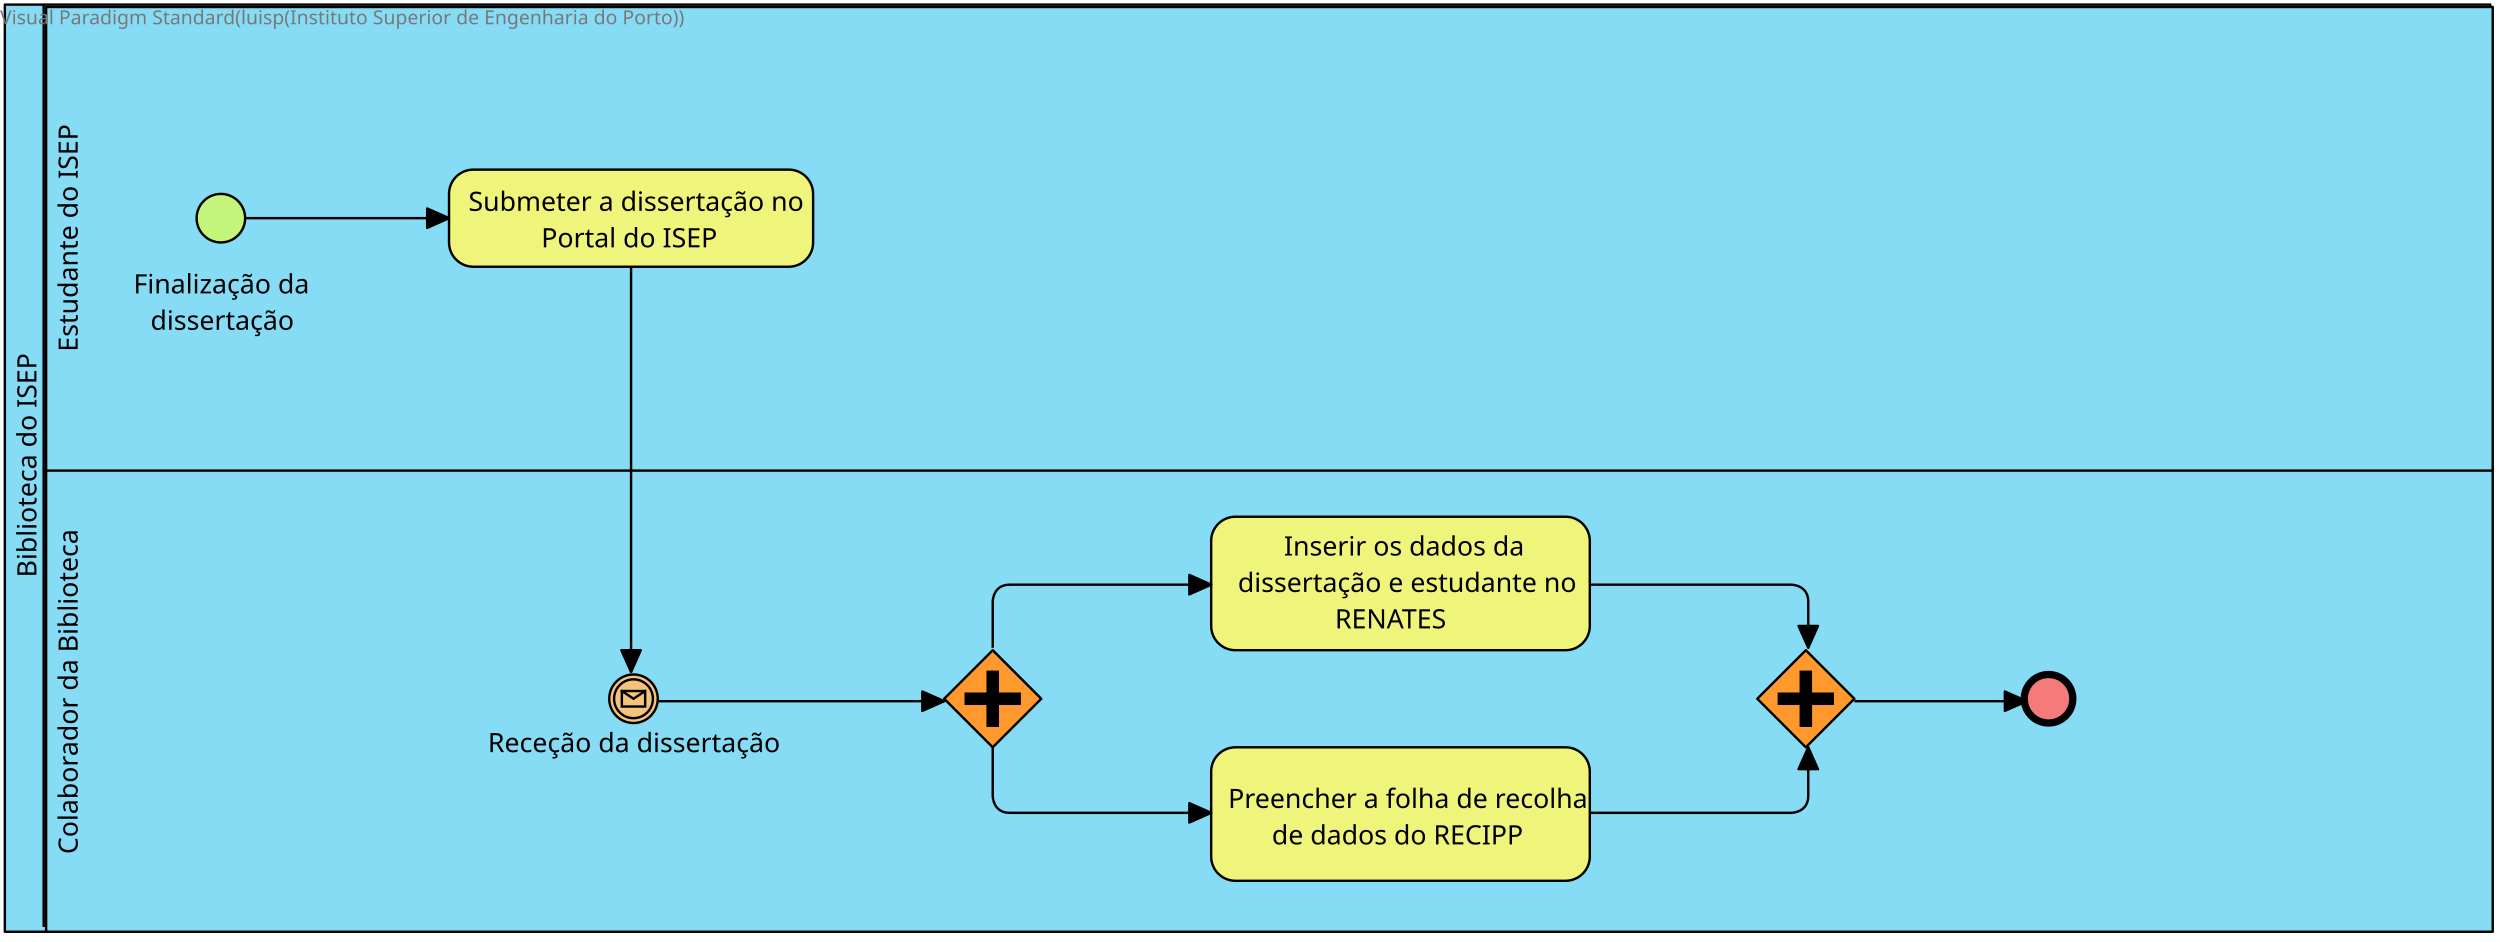
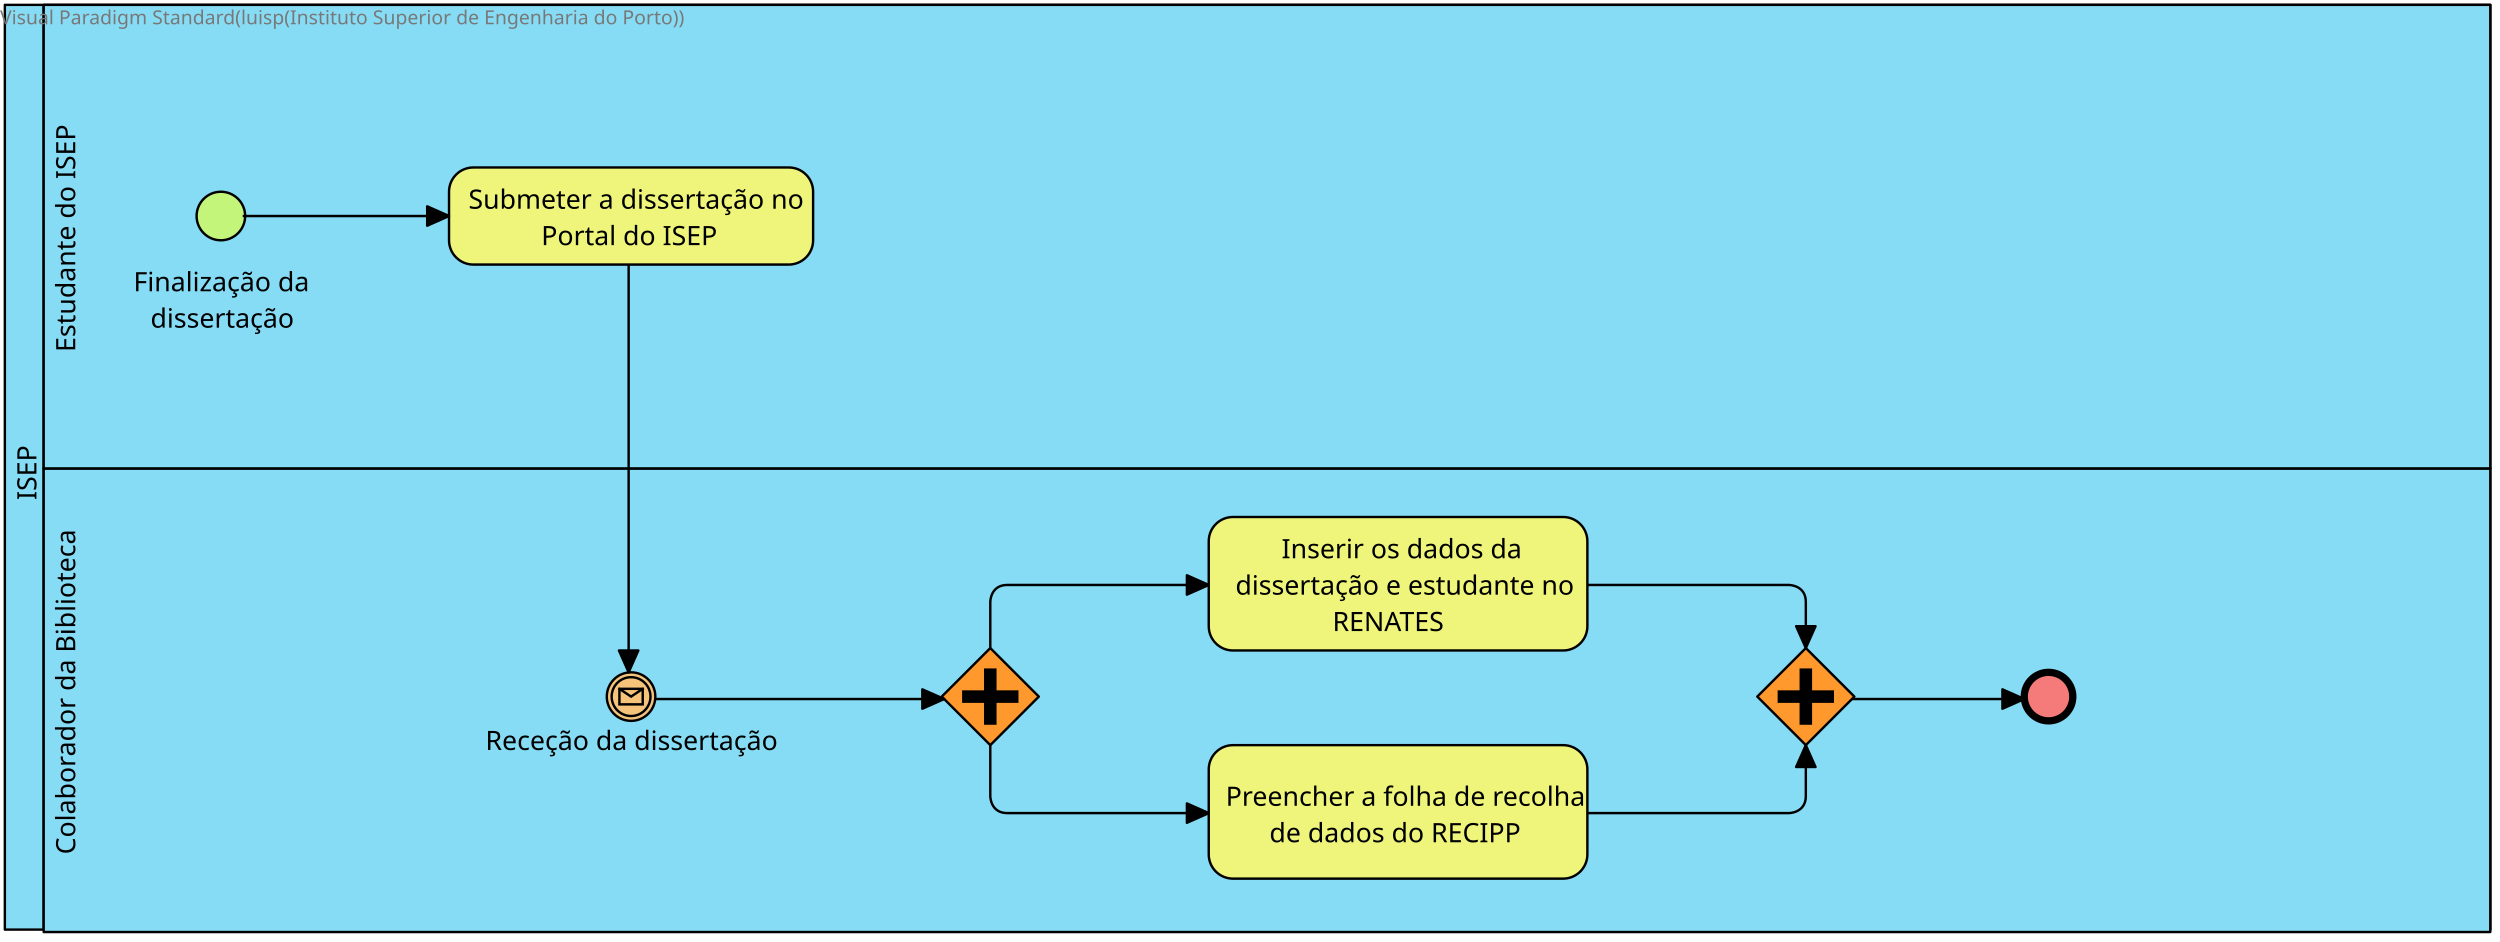
<svg xmlns="http://www.w3.org/2000/svg" fill-opacity="0" color-rendering="auto" color-interpolation="auto" text-rendering="auto" stroke="rgb(0,0,0)" stroke-linecap="square" width="1030" stroke-miterlimit="10" shape-rendering="auto" stroke-opacity="0" fill="rgb(0,0,0)" stroke-dasharray="none" font-weight="normal" stroke-width="1" height="388" font-family="'Dialog'" font-style="normal" stroke-linejoin="miter" font-size="12px" stroke-dashoffset="0" image-rendering="auto">
  <defs id="genericDefs" />
  <g>
    <defs id="defs1">
      <clipPath clipPathUnits="userSpaceOnUse" id="clipPath1">
-         <path d="M-7 -7 L1035 -7 L1035 393 L-7 393 L-7 -7 Z" />
+         <path d="M-7 -7 L1035 -7 L1035 392 L-7 392 L-7 -7 Z" />
      </clipPath>
      <clipPath clipPathUnits="userSpaceOnUse" id="clipPath2">
-         <path d="M0 0 L0 382 L7 382 L7 0 Z" />
+         <path d="M0 0 L0 381 L7 381 L7 0 Z" />
      </clipPath>
      <clipPath clipPathUnits="userSpaceOnUse" id="clipPath3">
-         <path d="M0 -0 L0 7 L1024 7 L1024 -0 Z" />
+         <path d="M0 0 L0 7 L1024 7 L1024 0 Z" />
      </clipPath>
      <clipPath clipPathUnits="userSpaceOnUse" id="clipPath4">
-         <path d="M0 0 L0 7 L1024 7 L1024 0 Z" />
+         <path d="M0 0 L0 382 L17 382 L17 0 Z" />
      </clipPath>
      <clipPath clipPathUnits="userSpaceOnUse" id="clipPath5">
-         <path d="M0 0 L0 381 L17 381 L17 0 Z" />
+         <path d="M382 0 L0 0 L0 17 L382 17 Z" />
      </clipPath>
      <clipPath clipPathUnits="userSpaceOnUse" id="clipPath6">
-         <path d="M381 0 L0 0 L0 17 L381 17 Z" />
+         <path d="M-7 -7 L1019 -7 L1019 202 L-7 202 L-7 -7 Z" />
      </clipPath>
      <clipPath clipPathUnits="userSpaceOnUse" id="clipPath7">
-         <path d="M-7 -7 L1019 -7 L1019 202 L-7 202 L-7 -7 Z" />
+         <path d="M0 0 L0 190 L17 190 L17 0 Z" />
      </clipPath>
      <clipPath clipPathUnits="userSpaceOnUse" id="clipPath8">
-         <path d="M0 -0 L0 190 L17 190 L17 -0 Z" />
+         <path d="M190 0 L0 0 L0 17 L190 17 Z" />
      </clipPath>
      <clipPath clipPathUnits="userSpaceOnUse" id="clipPath9">
-         <path d="M190 0 L0 0 L0 17 L190 17 Z" />
+         <path d="M-7 -7 L51 -7 L51 51 L-7 51 L-7 -7 Z" />
      </clipPath>
      <clipPath clipPathUnits="userSpaceOnUse" id="clipPath10">
-         <path d="M-7 -7 L51 -7 L51 51 L-7 51 L-7 -7 Z" />
+         <path d="M-7 -27 L167 -27 L167 66 L-7 66 L-7 -27 Z" />
      </clipPath>
      <clipPath clipPathUnits="userSpaceOnUse" id="clipPath11">
-         <path d="M-7 -27 L167 -27 L167 66 L-7 66 L-7 -27 Z" />
+         <path d="M0 0 L0 56 L156 56 L156 0 Z" />
      </clipPath>
      <clipPath clipPathUnits="userSpaceOnUse" id="clipPath12">
-         <path d="M0 -0 L0 56 L156 56 L156 -0 Z" />
+         <path d="M-9 -9 L33 -9 L33 33 L-9 33 L-9 -9 Z" />
      </clipPath>
      <clipPath clipPathUnits="userSpaceOnUse" id="clipPath13">
-         <path d="M-9 -9 L33 -9 L33 33 L-9 33 L-9 -9 Z" />
+         <path d="M-7 -7 L31 -7 L31 31 L-7 31 L-7 -7 Z" />
      </clipPath>
      <clipPath clipPathUnits="userSpaceOnUse" id="clipPath14">
-         <path d="M-7 -7 L31 -7 L31 31 L-7 31 L-7 -7 Z" />
+         <path d="M0 0 L0 192 L17 192 L17 0 Z" />
      </clipPath>
      <clipPath clipPathUnits="userSpaceOnUse" id="clipPath15">
-         <path d="M0 0 L0 191 L17 191 L17 0 Z" />
+         <path d="M192 0 L0 0 L0 17 L192 17 Z" />
      </clipPath>
      <clipPath clipPathUnits="userSpaceOnUse" id="clipPath16">
-         <path d="M191 0 L0 0 L0 17 L191 17 Z" />
+         <path d="M-7 -27 L161 -27 L161 51 L-7 51 L-7 -27 Z" />
      </clipPath>
      <clipPath clipPathUnits="userSpaceOnUse" id="clipPath17">
-         <path d="M-7 -27 L161 -27 L161 51 L-7 51 L-7 -27 Z" />
+         <path d="M0 0 L0 40 L150 40 L150 0 Z" />
      </clipPath>
      <clipPath clipPathUnits="userSpaceOnUse" id="clipPath18">
-         <path d="M0 -0 L0 40 L150 40 L150 -0 Z" />
+         <path d="M0 0 L0 55 L156 55 L156 0 Z" />
      </clipPath>
      <clipPath clipPathUnits="userSpaceOnUse" id="clipPath19">
-         <path d="M0 -0 L0 54 L156 54 L156 -0 Z" />
+         <path d="M-116 -48 L232 -48 L232 96 L-116 96 L-116 -48 Z" />
      </clipPath>
      <clipPath clipPathUnits="userSpaceOnUse" id="clipPath20">
-         <path d="M-116 -48 L232 -48 L232 96 L-116 96 L-116 -48 Z" />
+         <path d="M-139 -16 L278 -16 L278 32 L-139 32 L-139 -16 Z" />
      </clipPath>
      <clipPath clipPathUnits="userSpaceOnUse" id="clipPath21">
-         <path d="M-139 -15 L278 -15 L278 30 L-139 30 L-139 -15 Z" />
+         <path d="M0 0 L199 0 L199 115 L0 115 L0 0 Z" />
      </clipPath>
      <clipPath clipPathUnits="userSpaceOnUse" id="clipPath22">
-         <path d="M0 0 L200 0 L200 115 L0 115 L0 0 Z" />
+         <path d="M0 0 L0 65 L104 65 L104 113 L0 113 L0 115 L199 115 L199 0 Z" />
      </clipPath>
      <clipPath clipPathUnits="userSpaceOnUse" id="clipPath23">
-         <path d="M0 0 L0 66 L104 66 L104 114 L0 114 L0 115 L200 115 L200 0 Z" />
+         <path d="M0 0 L205 0 L205 142 L0 142 L0 0 Z" />
      </clipPath>
      <clipPath clipPathUnits="userSpaceOnUse" id="clipPath24">
-         <path d="M0 -0 L205 -0 L205 143 L0 143 L0 -0 Z" />
+         <path d="M0 0 L0 142 L205 142 L205 0 Z" />
      </clipPath>
      <clipPath clipPathUnits="userSpaceOnUse" id="clipPath25">
-         <path d="M0 -0 L0 143 L205 143 L205 -0 Z" />
+         <path d="M0 0 L205 0 L205 141 L0 141 L0 0 Z" />
      </clipPath>
      <clipPath clipPathUnits="userSpaceOnUse" id="clipPath26">
-         <path d="M0 -0 L205 -0 L205 142 L0 142 L0 -0 Z" />
+         <path d="M0 0 L0 141 L205 141 L205 0 Z" />
      </clipPath>
      <clipPath clipPathUnits="userSpaceOnUse" id="clipPath27">
-         <path d="M0 -0 L0 142 L205 142 L205 -0 Z" />
+         <path d="M0 0 L186 0 L186 115 L0 115 L0 0 Z" />
      </clipPath>
      <clipPath clipPathUnits="userSpaceOnUse" id="clipPath28">
-         <path d="M0 -0 L186 -0 L186 115 L0 115 L0 -0 Z" />
+         <path d="M0 0 L0 115 L186 115 L186 0 Z" />
      </clipPath>
      <clipPath clipPathUnits="userSpaceOnUse" id="clipPath29">
-         <path d="M0 -0 L0 115 L186 115 L186 -0 Z" />
+         <path d="M0 0 L234 0 L234 115 L0 115 L0 0 Z" />
      </clipPath>
      <clipPath clipPathUnits="userSpaceOnUse" id="clipPath30">
-         <path d="M0 -0 L234 -0 L234 115 L0 115 L0 -0 Z" />
+         <path d="M0 0 L0 64 L114 64 L114 80 L0 80 L0 115 L234 115 L234 0 Z" />
      </clipPath>
      <clipPath clipPathUnits="userSpaceOnUse" id="clipPath31">
-         <path d="M0 -0 L0 65 L115 65 L115 80 L0 80 L0 115 L234 115 L234 -0 Z" />
+         <path d="M0 0 L115 0 L115 282 L0 282 L0 0 Z" />
      </clipPath>
      <clipPath clipPathUnits="userSpaceOnUse" id="clipPath32">
-         <path d="M0 0 L115 0 L115 283 L0 283 L0 0 Z" />
-       </clipPath>
-       <clipPath clipPathUnits="userSpaceOnUse" id="clipPath33">
-         <path d="M0 0 L0 244 L115 244 L115 0 ZM0 259 L0 283 L115 283 L115 259 Z" />
+         <path d="M0 0 L0 243 L115 243 L115 0 ZM0 259 L0 282 L115 282 L115 259 Z" />
      </clipPath>
    </defs>
    <g fill="white" text-rendering="geometricPrecision" fill-opacity="1" stroke-opacity="1" stroke="white">
      <rect x="0" width="1030" height="388" y="0" stroke="none" />
    </g>
-     <g font-size="11px" transform="translate(2,1.8889)" fill-opacity="1" fill="rgb(135,220,245)" text-rendering="geometricPrecision" image-rendering="optimizeQuality" font-family="sans-serif" stroke="rgb(135,220,245)" stroke-opacity="1">
-       <rect x="0" width="1024" height="382" y="0" clip-path="url(#clipPath1)" stroke="none" />
-     </g>
-     <g stroke-linecap="butt" font-size="11px" transform="translate(2,1.8889)" fill-opacity="1" fill="black" text-rendering="geometricPrecision" image-rendering="optimizeQuality" font-family="sans-serif" stroke-linejoin="round" stroke="black" stroke-opacity="1" stroke-miterlimit="0">
-       <rect fill="none" x="0" width="1024" height="382" y="0" clip-path="url(#clipPath1)" />
-       <line y2="380" fill="none" x1="16" clip-path="url(#clipPath1)" x2="16" y1="0" />
-     </g>
-     <g font-size="11px" transform="translate(192.5,192.3889) rotate(-90) translate(-190.5,-190.5)" fill-opacity="1" fill="black" text-rendering="geometricPrecision" image-rendering="optimizeQuality" font-family="sans-serif" stroke="black" stroke-opacity="1">
-       <text x="145" xml:space="preserve" y="13" clip-path="url(#clipPath6)" stroke="none">Biblioteca do ISEP</text>
-     </g>
-     <g font-size="11px" transform="translate(19,192.8889)" fill-opacity="1" fill="rgb(135,220,245)" text-rendering="geometricPrecision" image-rendering="optimizeQuality" font-family="sans-serif" stroke="rgb(135,220,245)" stroke-opacity="1">
-       <rect x="0" width="1008" height="191" y="0" clip-path="url(#clipPath7)" stroke="none" />
-     </g>
-     <g stroke-linecap="butt" font-size="11px" transform="translate(19,192.8889)" fill-opacity="1" fill="black" text-rendering="geometricPrecision" image-rendering="optimizeQuality" font-family="sans-serif" stroke-linejoin="round" stroke="black" stroke-opacity="1" stroke-miterlimit="0">
-       <rect fill="none" x="0" width="1008" height="191" y="0" clip-path="url(#clipPath7)" />
-     </g>
-     <g font-size="11px" transform="translate(114,287.8889) rotate(-90) translate(-95,-95)" fill-opacity="1" fill="black" text-rendering="geometricPrecision" image-rendering="optimizeQuality" font-family="sans-serif" stroke="black" stroke-opacity="1">
-       <text x="31" xml:space="preserve" y="13" clip-path="url(#clipPath9)" stroke="none">Colaborador da Biblioteca</text>
-     </g>
-     <g font-size="11px" transform="translate(389,267.8889)" fill-opacity="1" fill="rgb(255,153,46)" text-rendering="geometricPrecision" image-rendering="optimizeQuality" font-family="sans-serif" stroke="rgb(255,153,46)" stroke-opacity="1">
-       <polygon points=" 20 0 40 20 20 40 0 20" stroke="none" clip-path="url(#clipPath10)" />
-     </g>
-     <g stroke-linecap="butt" font-size="11px" transform="translate(389,267.8889)" fill-opacity="1" fill="black" text-rendering="geometricPrecision" image-rendering="optimizeQuality" font-family="sans-serif" stroke-linejoin="round" stroke="black" stroke-opacity="1" stroke-miterlimit="0">
-       <polygon fill="none" points=" 20 0 40 20 20 40 0 20" clip-path="url(#clipPath10)" />
-       <path stroke-miterlimit="10" d="M8.387 17.419 L31.613 17.419 L31.613 22.581 L8.387 22.581 L8.387 17.419 ZM17.419 8.387 L22.581 8.387 L22.581 31.613 L17.419 31.613 L17.419 8.387 Z" clip-path="url(#clipPath10)" stroke-linecap="square" stroke="none" stroke-linejoin="miter" />
-     </g>
-     <g font-size="11px" transform="translate(499,307.8889)" fill-opacity="1" fill="rgb(238,245,122)" text-rendering="geometricPrecision" image-rendering="optimizeQuality" font-family="sans-serif" stroke="rgb(238,245,122)" stroke-opacity="1">
-       <rect x="0" y="0" clip-path="url(#clipPath11)" width="156" rx="10" ry="10" height="55" stroke="none" />
-     </g>
-     <g stroke-linecap="butt" font-size="11px" transform="translate(499,307.8889)" fill-opacity="1" fill="black" text-rendering="geometricPrecision" image-rendering="optimizeQuality" font-family="sans-serif" stroke-linejoin="round" stroke="black" stroke-opacity="1" stroke-miterlimit="0">
-       <rect x="0" y="0" clip-path="url(#clipPath11)" fill="none" width="156" rx="10" ry="10" height="55" />
-     </g>
-     <g font-size="11px" transform="translate(499,307.8889)" fill-opacity="1" fill="black" text-rendering="geometricPrecision" image-rendering="optimizeQuality" font-family="sans-serif" stroke="black" stroke-opacity="1">
-       <text x="7" xml:space="preserve" y="25" clip-path="url(#clipPath12)" stroke="none">Preencher a folha de recolha</text>
-       <text x="25" xml:space="preserve" y="40" clip-path="url(#clipPath12)" stroke="none">de dados do RECIPP</text>
-     </g>
-     <g font-size="11px" transform="translate(724,267.8889)" fill-opacity="1" fill="rgb(255,153,46)" text-rendering="geometricPrecision" image-rendering="optimizeQuality" font-family="sans-serif" stroke="rgb(255,153,46)" stroke-opacity="1">
-       <polygon points=" 20 0 40 20 20 40 0 20" stroke="none" clip-path="url(#clipPath10)" />
-     </g>
-     <g stroke-linecap="butt" font-size="11px" transform="translate(724,267.8889)" fill-opacity="1" fill="black" text-rendering="geometricPrecision" image-rendering="optimizeQuality" font-family="sans-serif" stroke-linejoin="round" stroke="black" stroke-opacity="1" stroke-miterlimit="0">
-       <polygon fill="none" points=" 20 0 40 20 20 40 0 20" clip-path="url(#clipPath10)" />
-       <path stroke-miterlimit="10" d="M8.387 17.419 L31.613 17.419 L31.613 22.581 L8.387 22.581 L8.387 17.419 ZM17.419 8.387 L22.581 8.387 L22.581 31.613 L17.419 31.613 L17.419 8.387 Z" clip-path="url(#clipPath10)" stroke-linecap="square" stroke="none" stroke-linejoin="miter" />
-     </g>
-     <g font-size="11px" transform="translate(834,277.8889)" fill-opacity="1" fill="rgb(245,122,122)" text-rendering="geometricPrecision" image-rendering="optimizeQuality" font-family="sans-serif" stroke="rgb(245,122,122)" stroke-opacity="1">
+     <g font-size="11px" transform="translate(2,2)" fill-opacity="1" fill="rgb(135,220,245)" text-rendering="geometricPrecision" image-rendering="optimizeQuality" font-family="sans-serif" stroke="rgb(135,220,245)" stroke-opacity="1">
+       <rect x="0" width="1024" height="381" y="0" clip-path="url(#clipPath1)" stroke="none" />
+     </g>
+     <g stroke-linecap="butt" font-size="11px" transform="translate(2,2)" fill-opacity="1" fill="black" text-rendering="geometricPrecision" image-rendering="optimizeQuality" font-family="sans-serif" stroke-linejoin="round" stroke="black" stroke-opacity="1" stroke-miterlimit="0">
+       <rect fill="none" x="0" width="1024" height="381" y="0" clip-path="url(#clipPath1)" />
+       <line y2="381" fill="none" x1="16" clip-path="url(#clipPath1)" x2="16" y1="0" />
+     </g>
+     <g font-size="11px" transform="translate(193,193) rotate(-90) translate(-191,-191)" fill-opacity="1" fill="black" text-rendering="geometricPrecision" image-rendering="optimizeQuality" font-family="sans-serif" stroke="black" stroke-opacity="1">
+       <text x="178" xml:space="preserve" y="13" clip-path="url(#clipPath5)" stroke="none">ISEP</text>
+     </g>
+     <g font-size="11px" transform="translate(18,193)" fill-opacity="1" fill="rgb(135,220,245)" text-rendering="geometricPrecision" image-rendering="optimizeQuality" font-family="sans-serif" stroke="rgb(135,220,245)" stroke-opacity="1">
+       <rect x="0" width="1008" height="191" y="0" clip-path="url(#clipPath6)" stroke="none" />
+     </g>
+     <g stroke-linecap="butt" font-size="11px" transform="translate(18,193)" fill-opacity="1" fill="black" text-rendering="geometricPrecision" image-rendering="optimizeQuality" font-family="sans-serif" stroke-linejoin="round" stroke="black" stroke-opacity="1" stroke-miterlimit="0">
+       <rect fill="none" x="0" width="1008" height="191" y="0" clip-path="url(#clipPath6)" />
+     </g>
+     <g font-size="11px" transform="translate(113,288) rotate(-90) translate(-95,-95)" fill-opacity="1" fill="black" text-rendering="geometricPrecision" image-rendering="optimizeQuality" font-family="sans-serif" stroke="black" stroke-opacity="1">
+       <text x="31" xml:space="preserve" y="13" clip-path="url(#clipPath8)" stroke="none">Colaborador da Biblioteca</text>
+     </g>
+     <g font-size="11px" transform="translate(388,267)" fill-opacity="1" fill="rgb(255,153,46)" text-rendering="geometricPrecision" image-rendering="optimizeQuality" font-family="sans-serif" stroke="rgb(255,153,46)" stroke-opacity="1">
+       <polygon points=" 20 0 40 20 20 40 0 20" stroke="none" clip-path="url(#clipPath9)" />
+     </g>
+     <g stroke-linecap="butt" font-size="11px" transform="translate(388,267)" fill-opacity="1" fill="black" text-rendering="geometricPrecision" image-rendering="optimizeQuality" font-family="sans-serif" stroke-linejoin="round" stroke="black" stroke-opacity="1" stroke-miterlimit="0">
+       <polygon fill="none" points=" 20 0 40 20 20 40 0 20" clip-path="url(#clipPath9)" />
+       <path stroke-miterlimit="10" d="M8.387 17.419 L31.613 17.419 L31.613 22.581 L8.387 22.581 L8.387 17.419 ZM17.419 8.387 L22.581 8.387 L22.581 31.613 L17.419 31.613 L17.419 8.387 Z" clip-path="url(#clipPath9)" stroke-linecap="square" stroke="none" stroke-linejoin="miter" />
+     </g>
+     <g font-size="11px" transform="translate(498,307)" fill-opacity="1" fill="rgb(238,245,122)" text-rendering="geometricPrecision" image-rendering="optimizeQuality" font-family="sans-serif" stroke="rgb(238,245,122)" stroke-opacity="1">
+       <rect x="0" y="0" clip-path="url(#clipPath10)" width="156" rx="10" ry="10" height="55" stroke="none" />
+     </g>
+     <g stroke-linecap="butt" font-size="11px" transform="translate(498,307)" fill-opacity="1" fill="black" text-rendering="geometricPrecision" image-rendering="optimizeQuality" font-family="sans-serif" stroke-linejoin="round" stroke="black" stroke-opacity="1" stroke-miterlimit="0">
+       <rect x="0" y="0" clip-path="url(#clipPath10)" fill="none" width="156" rx="10" ry="10" height="55" />
+     </g>
+     <g font-size="11px" transform="translate(498,307)" fill-opacity="1" fill="black" text-rendering="geometricPrecision" image-rendering="optimizeQuality" font-family="sans-serif" stroke="black" stroke-opacity="1">
+       <text x="7" xml:space="preserve" y="25" clip-path="url(#clipPath11)" stroke="none">Preencher a folha de recolha</text>
+       <text x="25" xml:space="preserve" y="40" clip-path="url(#clipPath11)" stroke="none">de dados do RECIPP</text>
+     </g>
+     <g font-size="11px" transform="translate(724,267)" fill-opacity="1" fill="rgb(255,153,46)" text-rendering="geometricPrecision" image-rendering="optimizeQuality" font-family="sans-serif" stroke="rgb(255,153,46)" stroke-opacity="1">
+       <polygon points=" 20 0 40 20 20 40 0 20" stroke="none" clip-path="url(#clipPath9)" />
+     </g>
+     <g stroke-linecap="butt" font-size="11px" transform="translate(724,267)" fill-opacity="1" fill="black" text-rendering="geometricPrecision" image-rendering="optimizeQuality" font-family="sans-serif" stroke-linejoin="round" stroke="black" stroke-opacity="1" stroke-miterlimit="0">
+       <polygon fill="none" points=" 20 0 40 20 20 40 0 20" clip-path="url(#clipPath9)" />
+       <path stroke-miterlimit="10" d="M8.387 17.419 L31.613 17.419 L31.613 22.581 L8.387 22.581 L8.387 17.419 ZM17.419 8.387 L22.581 8.387 L22.581 31.613 L17.419 31.613 L17.419 8.387 Z" clip-path="url(#clipPath9)" stroke-linecap="square" stroke="none" stroke-linejoin="miter" />
+     </g>
+     <g font-size="11px" transform="translate(834,277)" fill-opacity="1" fill="rgb(245,122,122)" text-rendering="geometricPrecision" image-rendering="optimizeQuality" font-family="sans-serif" stroke="rgb(245,122,122)" stroke-opacity="1">
+       <circle r="10" clip-path="url(#clipPath12)" cx="10" cy="10" stroke="none" />
+     </g>
+     <g fill-opacity="1" text-rendering="geometricPrecision" stroke="black" stroke-linecap="butt" transform="translate(834,277)" stroke-miterlimit="0" stroke-opacity="1" fill="black" stroke-width="3" font-family="sans-serif" stroke-linejoin="round" font-size="11px" image-rendering="optimizeQuality">
+       <circle fill="none" r="10" clip-path="url(#clipPath12)" cx="10" cy="10" />
+     </g>
+     <g font-size="11px" transform="translate(250,277)" fill-opacity="1" fill="rgb(245,196,122)" text-rendering="geometricPrecision" image-rendering="optimizeQuality" font-family="sans-serif" stroke="rgb(245,196,122)" stroke-opacity="1">
      <circle r="10" clip-path="url(#clipPath13)" cx="10" cy="10" stroke="none" />
    </g>
-     <g fill-opacity="1" text-rendering="geometricPrecision" stroke="black" stroke-linecap="butt" transform="translate(834,277.8889)" stroke-miterlimit="0" stroke-opacity="1" fill="black" stroke-width="3" font-family="sans-serif" stroke-linejoin="round" font-size="11px" image-rendering="optimizeQuality">
+     <g stroke-linecap="butt" font-size="11px" transform="translate(250,277)" fill-opacity="1" fill="black" text-rendering="geometricPrecision" image-rendering="optimizeQuality" font-family="sans-serif" stroke-linejoin="round" stroke="black" stroke-opacity="1" stroke-miterlimit="0">
      <circle fill="none" r="10" clip-path="url(#clipPath13)" cx="10" cy="10" />
-     </g>
-     <g font-size="11px" transform="translate(251,277.8889)" fill-opacity="1" fill="rgb(245,196,122)" text-rendering="geometricPrecision" image-rendering="optimizeQuality" font-family="sans-serif" stroke="rgb(245,196,122)" stroke-opacity="1">
-       <circle r="10" clip-path="url(#clipPath14)" cx="10" cy="10" stroke="none" />
-     </g>
-     <g stroke-linecap="butt" font-size="11px" transform="translate(251,277.8889)" fill-opacity="1" fill="black" text-rendering="geometricPrecision" image-rendering="optimizeQuality" font-family="sans-serif" stroke-linejoin="round" stroke="black" stroke-opacity="1" stroke-miterlimit="0">
-       <circle fill="none" r="10" clip-path="url(#clipPath14)" cx="10" cy="10" />
-       <circle fill="none" r="8" clip-path="url(#clipPath14)" cx="10" cy="10" />
-       <path fill="none" stroke-miterlimit="10" d="M5.2 6.8 L14.8 6.8 L14.8 13.2 L5.2 13.2 L5.2 6.8 ZM5.2 6.8 L10 10 L14.8 6.8" clip-path="url(#clipPath14)" stroke-linecap="square" stroke-linejoin="miter" />
-     </g>
-     <g font-size="11px" transform="translate(19,2.8889)" fill-opacity="1" fill="rgb(135,220,245)" text-rendering="geometricPrecision" image-rendering="optimizeQuality" font-family="sans-serif" stroke="rgb(135,220,245)" stroke-opacity="1">
-       <rect x="0" width="1008" height="191" y="0" clip-path="url(#clipPath7)" stroke="none" />
-     </g>
-     <g stroke-linecap="butt" font-size="11px" transform="translate(19,2.8889)" fill-opacity="1" fill="black" text-rendering="geometricPrecision" image-rendering="optimizeQuality" font-family="sans-serif" stroke-linejoin="round" stroke="black" stroke-opacity="1" stroke-miterlimit="0">
-       <rect fill="none" x="0" width="1008" height="191" y="0" clip-path="url(#clipPath7)" />
-     </g>
-     <g font-size="11px" transform="translate(114.5,98.3889) rotate(-90) translate(-95.5,-95.5)" fill-opacity="1" fill="black" text-rendering="geometricPrecision" image-rendering="optimizeQuality" font-family="sans-serif" stroke="black" stroke-opacity="1">
-       <text x="49" xml:space="preserve" y="13" clip-path="url(#clipPath16)" stroke="none">Estudante do ISEP</text>
-     </g>
-     <g font-size="11px" transform="translate(81,79.8889)" fill-opacity="1" fill="rgb(195,245,122)" text-rendering="geometricPrecision" image-rendering="optimizeQuality" font-family="sans-serif" stroke="rgb(195,245,122)" stroke-opacity="1">
-       <circle r="10" clip-path="url(#clipPath14)" cx="10" cy="10" stroke="none" />
-     </g>
-     <g stroke-linecap="butt" font-size="11px" transform="translate(81,79.8889)" fill-opacity="1" fill="black" text-rendering="geometricPrecision" image-rendering="optimizeQuality" font-family="sans-serif" stroke-linejoin="round" stroke="black" stroke-opacity="1" stroke-miterlimit="0">
-       <circle fill="none" r="10" clip-path="url(#clipPath14)" cx="10" cy="10" />
-     </g>
-     <g font-size="11px" transform="translate(185,69.8889)" fill-opacity="1" fill="rgb(238,245,122)" text-rendering="geometricPrecision" image-rendering="optimizeQuality" font-family="sans-serif" stroke="rgb(238,245,122)" stroke-opacity="1">
-       <rect x="0" y="0" clip-path="url(#clipPath17)" width="150" rx="10" ry="10" height="40" stroke="none" />
-     </g>
-     <g stroke-linecap="butt" font-size="11px" transform="translate(185,69.8889)" fill-opacity="1" fill="black" text-rendering="geometricPrecision" image-rendering="optimizeQuality" font-family="sans-serif" stroke-linejoin="round" stroke="black" stroke-opacity="1" stroke-miterlimit="0">
-       <rect x="0" y="0" clip-path="url(#clipPath17)" fill="none" width="150" rx="10" ry="10" height="40" />
-     </g>
-     <g font-size="11px" transform="translate(185,69.8889)" fill-opacity="1" fill="black" text-rendering="geometricPrecision" image-rendering="optimizeQuality" font-family="sans-serif" stroke="black" stroke-opacity="1">
-       <text x="8" xml:space="preserve" y="17" clip-path="url(#clipPath18)" stroke="none">Submeter a dissertação no</text>
-       <text x="38" xml:space="preserve" y="32" clip-path="url(#clipPath18)" stroke="none">Portal do ISEP</text>
-     </g>
-     <g font-size="11px" transform="translate(499,212.8889)" fill-opacity="1" fill="rgb(238,245,122)" text-rendering="geometricPrecision" image-rendering="optimizeQuality" font-family="sans-serif" stroke="rgb(238,245,122)" stroke-opacity="1">
-       <rect x="0" y="0" clip-path="url(#clipPath11)" width="156" rx="10" ry="10" height="55" stroke="none" />
-     </g>
-     <g stroke-linecap="butt" font-size="11px" transform="translate(499,212.8889)" fill-opacity="1" fill="black" text-rendering="geometricPrecision" image-rendering="optimizeQuality" font-family="sans-serif" stroke-linejoin="round" stroke="black" stroke-opacity="1" stroke-miterlimit="0">
-       <rect x="0" y="0" clip-path="url(#clipPath11)" fill="none" width="156" rx="10" ry="10" height="55" />
-     </g>
-     <g font-size="11px" transform="translate(499,212.8889)" fill-opacity="1" fill="black" text-rendering="geometricPrecision" image-rendering="optimizeQuality" font-family="sans-serif" stroke="black" stroke-opacity="1">
-       <text x="30" xml:space="preserve" y="16" clip-path="url(#clipPath19)" stroke="none">Inserir os dados da</text>
-       <text x="11" xml:space="preserve" y="31" clip-path="url(#clipPath19)" stroke="none">dissertação e estudante no</text>
-       <text x="51" xml:space="preserve" y="46" clip-path="url(#clipPath19)" stroke="none">RENATES</text>
-     </g>
-     <g font-size="11px" transform="translate(33,99.8889)" fill-opacity="1" fill="black" text-rendering="geometricPrecision" image-rendering="optimizeQuality" font-family="sans-serif" stroke="black" stroke-opacity="1">
-       <text x="22" xml:space="preserve" y="21" clip-path="url(#clipPath20)" stroke="none">Finalização da</text>
-       <text x="29" xml:space="preserve" y="36" clip-path="url(#clipPath20)" stroke="none">dissertação</text>
-     </g>
-     <g font-size="11px" transform="translate(191,297.8889)" fill-opacity="1" fill="black" text-rendering="geometricPrecision" image-rendering="optimizeQuality" font-family="sans-serif" stroke="black" stroke-opacity="1">
-       <text x="10" xml:space="preserve" y="12" clip-path="url(#clipPath21)" stroke="none">Receção da dissertação</text>
-     </g>
-     <g stroke-linecap="butt" font-size="11px" transform="translate(45,33.8889)" fill-opacity="1" fill="black" text-rendering="geometricPrecision" image-rendering="optimizeQuality" font-family="sans-serif" stroke-linejoin="round" stroke="black" stroke-opacity="1">
-       <line y2="56" fill="none" x1="56" clip-path="url(#clipPath23)" x2="140" y1="56" />
-       <polygon points=" 140 56 131 52 131 60" clip-path="url(#clipPath23)" stroke="none" />
-       <polygon fill="none" points=" 140 56 131 52 131 60" clip-path="url(#clipPath23)" />
-     </g>
-     <g stroke-linecap="butt" font-size="11px" transform="translate(353,251.8889)" fill-opacity="1" fill="black" text-rendering="geometricPrecision" image-rendering="optimizeQuality" font-family="sans-serif" stroke-linejoin="round" stroke="black" stroke-opacity="1">
-       <path fill="none" d="M56 56 L56 76 C56 76 56 83 63 83 M63 83 L146 83" clip-path="url(#clipPath25)" />
-       <polygon points=" 146 83 137 79 137 87" clip-path="url(#clipPath25)" stroke="none" />
-       <polygon fill="none" points=" 146 83 137 79 137 87" clip-path="url(#clipPath25)" />
-     </g>
-     <g stroke-linecap="butt" font-size="11px" transform="translate(353,184.8889)" fill-opacity="1" fill="black" text-rendering="geometricPrecision" image-rendering="optimizeQuality" font-family="sans-serif" stroke-linejoin="round" stroke="black" stroke-opacity="1">
-       <path fill="none" d="M56 82 L56 63 C56 63 56 56 63 56 M63 56 L146 56" clip-path="url(#clipPath27)" />
-       <polygon points=" 146 56 137 52 137 60" clip-path="url(#clipPath27)" stroke="none" />
-       <polygon fill="none" points=" 146 56 137 52 137 60" clip-path="url(#clipPath27)" />
-     </g>
-     <g stroke-linecap="butt" font-size="11px" transform="translate(599,184.8889)" fill-opacity="1" fill="black" text-rendering="geometricPrecision" image-rendering="optimizeQuality" font-family="sans-serif" stroke-linejoin="round" stroke="black" stroke-opacity="1">
-       <path fill="none" d="M56 56 L139 56 C139 56 146 56 146 63 M146 63 L146 82" clip-path="url(#clipPath27)" />
-       <polygon points=" 146 82 150 73 142 73" clip-path="url(#clipPath27)" stroke="none" />
-       <polygon fill="none" points=" 146 82 150 73 142 73" clip-path="url(#clipPath27)" />
-     </g>
-     <g stroke-linecap="butt" font-size="11px" transform="translate(599,251.8889)" fill-opacity="1" fill="black" text-rendering="geometricPrecision" image-rendering="optimizeQuality" font-family="sans-serif" stroke-linejoin="round" stroke="black" stroke-opacity="1">
-       <path fill="none" d="M56 83 L139 83 C139 83 146 83 146 76 M146 76 L146 56" clip-path="url(#clipPath25)" />
-       <polygon points=" 146 56 142 65 150 65" clip-path="url(#clipPath25)" stroke="none" />
-       <polygon fill="none" points=" 146 56 142 65 150 65" clip-path="url(#clipPath25)" />
-     </g>
-     <g stroke-linecap="butt" font-size="11px" transform="translate(708,232.8889)" fill-opacity="1" fill="black" text-rendering="geometricPrecision" image-rendering="optimizeQuality" font-family="sans-serif" stroke-linejoin="round" stroke="black" stroke-opacity="1">
-       <line y2="56" fill="none" x1="56" clip-path="url(#clipPath29)" x2="127" y1="56" />
-       <polygon points=" 127 56 118 52 118 60" clip-path="url(#clipPath29)" stroke="none" />
-       <polygon fill="none" points=" 127 56 118 52 118 60" clip-path="url(#clipPath29)" />
-     </g>
-     <g stroke-linecap="butt" font-size="11px" transform="translate(215,232.8889)" fill-opacity="1" fill="black" text-rendering="geometricPrecision" image-rendering="optimizeQuality" font-family="sans-serif" stroke-linejoin="round" stroke="black" stroke-opacity="1">
-       <line y2="56" fill="none" x1="56" clip-path="url(#clipPath31)" x2="174" y1="56" />
-       <polygon points=" 174 56 165 52 165 60" clip-path="url(#clipPath31)" stroke="none" />
-       <polygon fill="none" points=" 174 56 165 52 165 60" clip-path="url(#clipPath31)" />
-     </g>
-     <g stroke-linecap="butt" font-size="11px" transform="translate(204,53.8889)" fill-opacity="1" fill="black" text-rendering="geometricPrecision" image-rendering="optimizeQuality" font-family="sans-serif" stroke-linejoin="round" stroke="black" stroke-opacity="1">
-       <line y2="223" fill="none" x1="56" clip-path="url(#clipPath33)" x2="56" y1="56" />
-       <polygon points=" 56 223 60 214 52 214" clip-path="url(#clipPath33)" stroke="none" />
-       <polygon fill="none" points=" 56 223 60 214 52 214" clip-path="url(#clipPath33)" />
+       <circle fill="none" r="8" clip-path="url(#clipPath13)" cx="10" cy="10" />
+       <path fill="none" stroke-miterlimit="10" d="M5.2 6.8 L14.8 6.8 L14.8 13.2 L5.2 13.2 L5.2 6.8 ZM5.2 6.8 L10 10 L14.8 6.8" clip-path="url(#clipPath13)" stroke-linecap="square" stroke-linejoin="miter" />
+     </g>
+     <g font-size="11px" transform="translate(18,2)" fill-opacity="1" fill="rgb(135,220,245)" text-rendering="geometricPrecision" image-rendering="optimizeQuality" font-family="sans-serif" stroke="rgb(135,220,245)" stroke-opacity="1">
+       <rect x="0" width="1008" height="191" y="0" clip-path="url(#clipPath6)" stroke="none" />
+     </g>
+     <g stroke-linecap="butt" font-size="11px" transform="translate(18,2)" fill-opacity="1" fill="black" text-rendering="geometricPrecision" image-rendering="optimizeQuality" font-family="sans-serif" stroke-linejoin="round" stroke="black" stroke-opacity="1" stroke-miterlimit="0">
+       <rect fill="none" x="0" width="1008" height="191" y="0" clip-path="url(#clipPath6)" />
+     </g>
+     <g font-size="11px" transform="translate(114,98) rotate(-90) translate(-96,-96)" fill-opacity="1" fill="black" text-rendering="geometricPrecision" image-rendering="optimizeQuality" font-family="sans-serif" stroke="black" stroke-opacity="1">
+       <text x="49" xml:space="preserve" y="13" clip-path="url(#clipPath15)" stroke="none">Estudante do ISEP</text>
+     </g>
+     <g font-size="11px" transform="translate(81,79)" fill-opacity="1" fill="rgb(195,245,122)" text-rendering="geometricPrecision" image-rendering="optimizeQuality" font-family="sans-serif" stroke="rgb(195,245,122)" stroke-opacity="1">
+       <circle r="10" clip-path="url(#clipPath13)" cx="10" cy="10" stroke="none" />
+     </g>
+     <g stroke-linecap="butt" font-size="11px" transform="translate(81,79)" fill-opacity="1" fill="black" text-rendering="geometricPrecision" image-rendering="optimizeQuality" font-family="sans-serif" stroke-linejoin="round" stroke="black" stroke-opacity="1" stroke-miterlimit="0">
+       <circle fill="none" r="10" clip-path="url(#clipPath13)" cx="10" cy="10" />
+     </g>
+     <g font-size="11px" transform="translate(185,69)" fill-opacity="1" fill="rgb(238,245,122)" text-rendering="geometricPrecision" image-rendering="optimizeQuality" font-family="sans-serif" stroke="rgb(238,245,122)" stroke-opacity="1">
+       <rect x="0" y="0" clip-path="url(#clipPath16)" width="150" rx="10" ry="10" height="40" stroke="none" />
+     </g>
+     <g stroke-linecap="butt" font-size="11px" transform="translate(185,69)" fill-opacity="1" fill="black" text-rendering="geometricPrecision" image-rendering="optimizeQuality" font-family="sans-serif" stroke-linejoin="round" stroke="black" stroke-opacity="1" stroke-miterlimit="0">
+       <rect x="0" y="0" clip-path="url(#clipPath16)" fill="none" width="150" rx="10" ry="10" height="40" />
+     </g>
+     <g font-size="11px" transform="translate(185,69)" fill-opacity="1" fill="black" text-rendering="geometricPrecision" image-rendering="optimizeQuality" font-family="sans-serif" stroke="black" stroke-opacity="1">
+       <text x="8" xml:space="preserve" y="17" clip-path="url(#clipPath17)" stroke="none">Submeter a dissertação no</text>
+       <text x="38" xml:space="preserve" y="32" clip-path="url(#clipPath17)" stroke="none">Portal do ISEP</text>
+     </g>
+     <g font-size="11px" transform="translate(498,213)" fill-opacity="1" fill="rgb(238,245,122)" text-rendering="geometricPrecision" image-rendering="optimizeQuality" font-family="sans-serif" stroke="rgb(238,245,122)" stroke-opacity="1">
+       <rect x="0" y="0" clip-path="url(#clipPath10)" width="156" rx="10" ry="10" height="55" stroke="none" />
+     </g>
+     <g stroke-linecap="butt" font-size="11px" transform="translate(498,213)" fill-opacity="1" fill="black" text-rendering="geometricPrecision" image-rendering="optimizeQuality" font-family="sans-serif" stroke-linejoin="round" stroke="black" stroke-opacity="1" stroke-miterlimit="0">
+       <rect x="0" y="0" clip-path="url(#clipPath10)" fill="none" width="156" rx="10" ry="10" height="55" />
+     </g>
+     <g font-size="11px" transform="translate(498,213)" fill-opacity="1" fill="black" text-rendering="geometricPrecision" image-rendering="optimizeQuality" font-family="sans-serif" stroke="black" stroke-opacity="1">
+       <text x="30" xml:space="preserve" y="17" clip-path="url(#clipPath18)" stroke="none">Inserir os dados da</text>
+       <text x="11" xml:space="preserve" y="32" clip-path="url(#clipPath18)" stroke="none">dissertação e estudante no</text>
+       <text x="51" xml:space="preserve" y="47" clip-path="url(#clipPath18)" stroke="none">RENATES</text>
+     </g>
+     <g font-size="11px" transform="translate(33,99)" fill-opacity="1" fill="black" text-rendering="geometricPrecision" image-rendering="optimizeQuality" font-family="sans-serif" stroke="black" stroke-opacity="1">
+       <text x="22" xml:space="preserve" y="21" clip-path="url(#clipPath19)" stroke="none">Finalização da</text>
+       <text x="29" xml:space="preserve" y="36" clip-path="url(#clipPath19)" stroke="none">dissertação</text>
+     </g>
+     <g font-size="11px" transform="translate(190,297)" fill-opacity="1" fill="black" text-rendering="geometricPrecision" image-rendering="optimizeQuality" font-family="sans-serif" stroke="black" stroke-opacity="1">
+       <text x="10" xml:space="preserve" y="12" clip-path="url(#clipPath20)" stroke="none">Receção da dissertação</text>
+     </g>
+     <g stroke-linecap="butt" font-size="11px" transform="translate(45,34)" fill-opacity="1" fill="black" text-rendering="geometricPrecision" image-rendering="optimizeQuality" font-family="sans-serif" stroke-linejoin="round" stroke="black" stroke-opacity="1">
+       <line y2="55" fill="none" x1="55" clip-path="url(#clipPath22)" x2="140" y1="55" />
+       <polygon points=" 140 55 131 51 131 59" clip-path="url(#clipPath22)" stroke="none" />
+       <polygon fill="none" points=" 140 55 131 51 131 59" clip-path="url(#clipPath22)" />
+     </g>
+     <g stroke-linecap="butt" font-size="11px" transform="translate(353,252)" fill-opacity="1" fill="black" text-rendering="geometricPrecision" image-rendering="optimizeQuality" font-family="sans-serif" stroke-linejoin="round" stroke="black" stroke-opacity="1">
+       <path fill="none" d="M55 55 L55 76 C55 76 55 83 62 83 M62 83 L145 83" clip-path="url(#clipPath24)" />
+       <polygon points=" 145 83 136 79 136 87" clip-path="url(#clipPath24)" stroke="none" />
+       <polygon fill="none" points=" 145 83 136 79 136 87" clip-path="url(#clipPath24)" />
+     </g>
+     <g stroke-linecap="butt" font-size="11px" transform="translate(353,185)" fill-opacity="1" fill="black" text-rendering="geometricPrecision" image-rendering="optimizeQuality" font-family="sans-serif" stroke-linejoin="round" stroke="black" stroke-opacity="1">
+       <path fill="none" d="M55 82 L55 63 C55 63 55 56 62 56 M62 56 L145 56" clip-path="url(#clipPath26)" />
+       <polygon points=" 145 56 136 52 136 60" clip-path="url(#clipPath26)" stroke="none" />
+       <polygon fill="none" points=" 145 56 136 52 136 60" clip-path="url(#clipPath26)" />
+     </g>
+     <g stroke-linecap="butt" font-size="11px" transform="translate(598,185)" fill-opacity="1" fill="black" text-rendering="geometricPrecision" image-rendering="optimizeQuality" font-family="sans-serif" stroke-linejoin="round" stroke="black" stroke-opacity="1">
+       <path fill="none" d="M56 56 L139 56 C139 56 146 56 146 63 M146 63 L146 82" clip-path="url(#clipPath26)" />
+       <polygon points=" 146 82 150 73 142 73" clip-path="url(#clipPath26)" stroke="none" />
+       <polygon fill="none" points=" 146 82 150 73 142 73" clip-path="url(#clipPath26)" />
+     </g>
+     <g stroke-linecap="butt" font-size="11px" transform="translate(598,252)" fill-opacity="1" fill="black" text-rendering="geometricPrecision" image-rendering="optimizeQuality" font-family="sans-serif" stroke-linejoin="round" stroke="black" stroke-opacity="1">
+       <path fill="none" d="M56 83 L139 83 C139 83 146 83 146 76 M146 76 L146 55" clip-path="url(#clipPath24)" />
+       <polygon points=" 146 55 142 64 150 64" clip-path="url(#clipPath24)" stroke="none" />
+       <polygon fill="none" points=" 146 55 142 64 150 64" clip-path="url(#clipPath24)" />
+     </g>
+     <g stroke-linecap="butt" font-size="11px" transform="translate(707,233)" fill-opacity="1" fill="black" text-rendering="geometricPrecision" image-rendering="optimizeQuality" font-family="sans-serif" stroke-linejoin="round" stroke="black" stroke-opacity="1">
+       <line y2="55" fill="none" x1="56" clip-path="url(#clipPath28)" x2="127" y1="55" />
+       <polygon points=" 127 55 118 51 118 59" clip-path="url(#clipPath28)" stroke="none" />
+       <polygon fill="none" points=" 127 55 118 51 118 59" clip-path="url(#clipPath28)" />
+     </g>
+     <g stroke-linecap="butt" font-size="11px" transform="translate(215,233)" fill-opacity="1" fill="black" text-rendering="geometricPrecision" image-rendering="optimizeQuality" font-family="sans-serif" stroke-linejoin="round" stroke="black" stroke-opacity="1">
+       <line y2="55" fill="none" x1="55" clip-path="url(#clipPath30)" x2="174" y1="55" />
+       <polygon points=" 174 55 165 51 165 59" clip-path="url(#clipPath30)" stroke="none" />
+       <polygon fill="none" points=" 174 55 165 51 165 59" clip-path="url(#clipPath30)" />
+     </g>
+     <g stroke-linecap="butt" font-size="11px" transform="translate(204,54)" fill-opacity="1" fill="black" text-rendering="geometricPrecision" image-rendering="optimizeQuality" font-family="sans-serif" stroke-linejoin="round" stroke="black" stroke-opacity="1">
+       <line y2="223" fill="none" x1="55" clip-path="url(#clipPath32)" x2="55" y1="55" />
+       <polygon points=" 55 223 59 214 51 214" clip-path="url(#clipPath32)" stroke="none" />
+       <polygon fill="none" points=" 55 223 59 214 51 214" clip-path="url(#clipPath32)" />
    </g>
    <g font-size="8px" fill-opacity="1" fill="rgb(120,120,120)" text-rendering="geometricPrecision" image-rendering="optimizeQuality" stroke="rgb(120,120,120)" stroke-opacity="1">
      <text x="0" xml:space="preserve" y="10" stroke="none">Visual Paradigm Standard(luisp(Instituto Superior de Engenharia do Porto))</text>
    </g>
  </g>
</svg>
